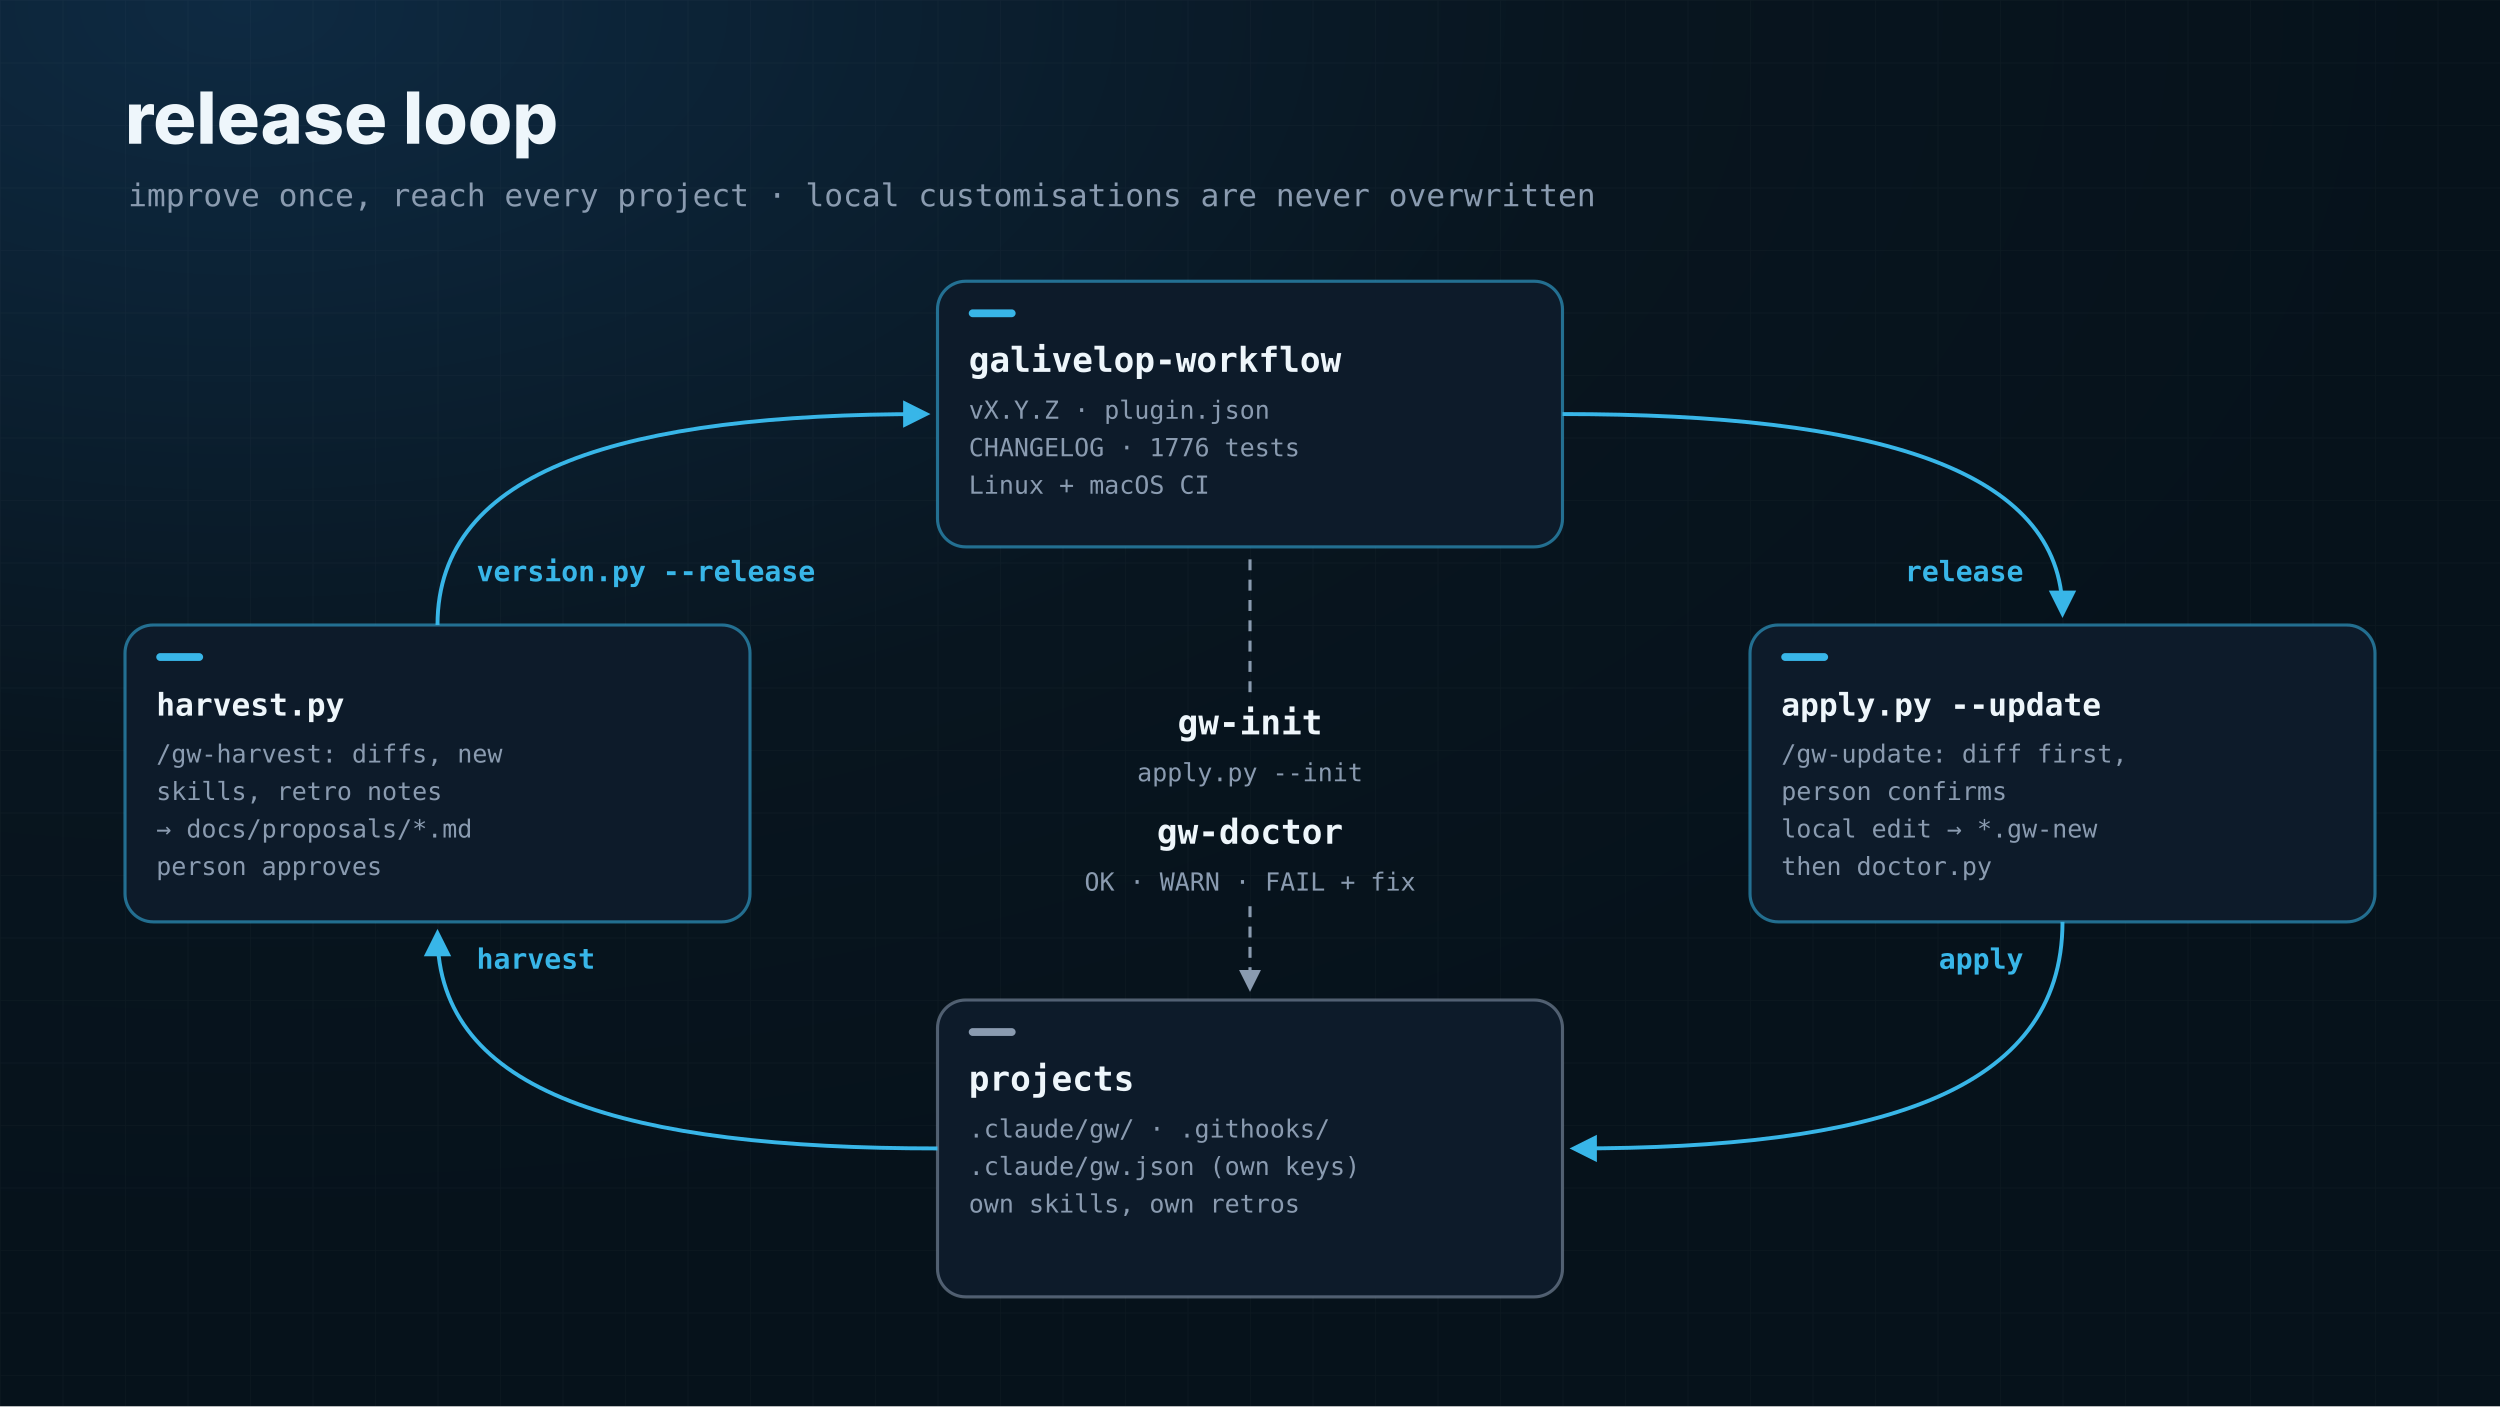
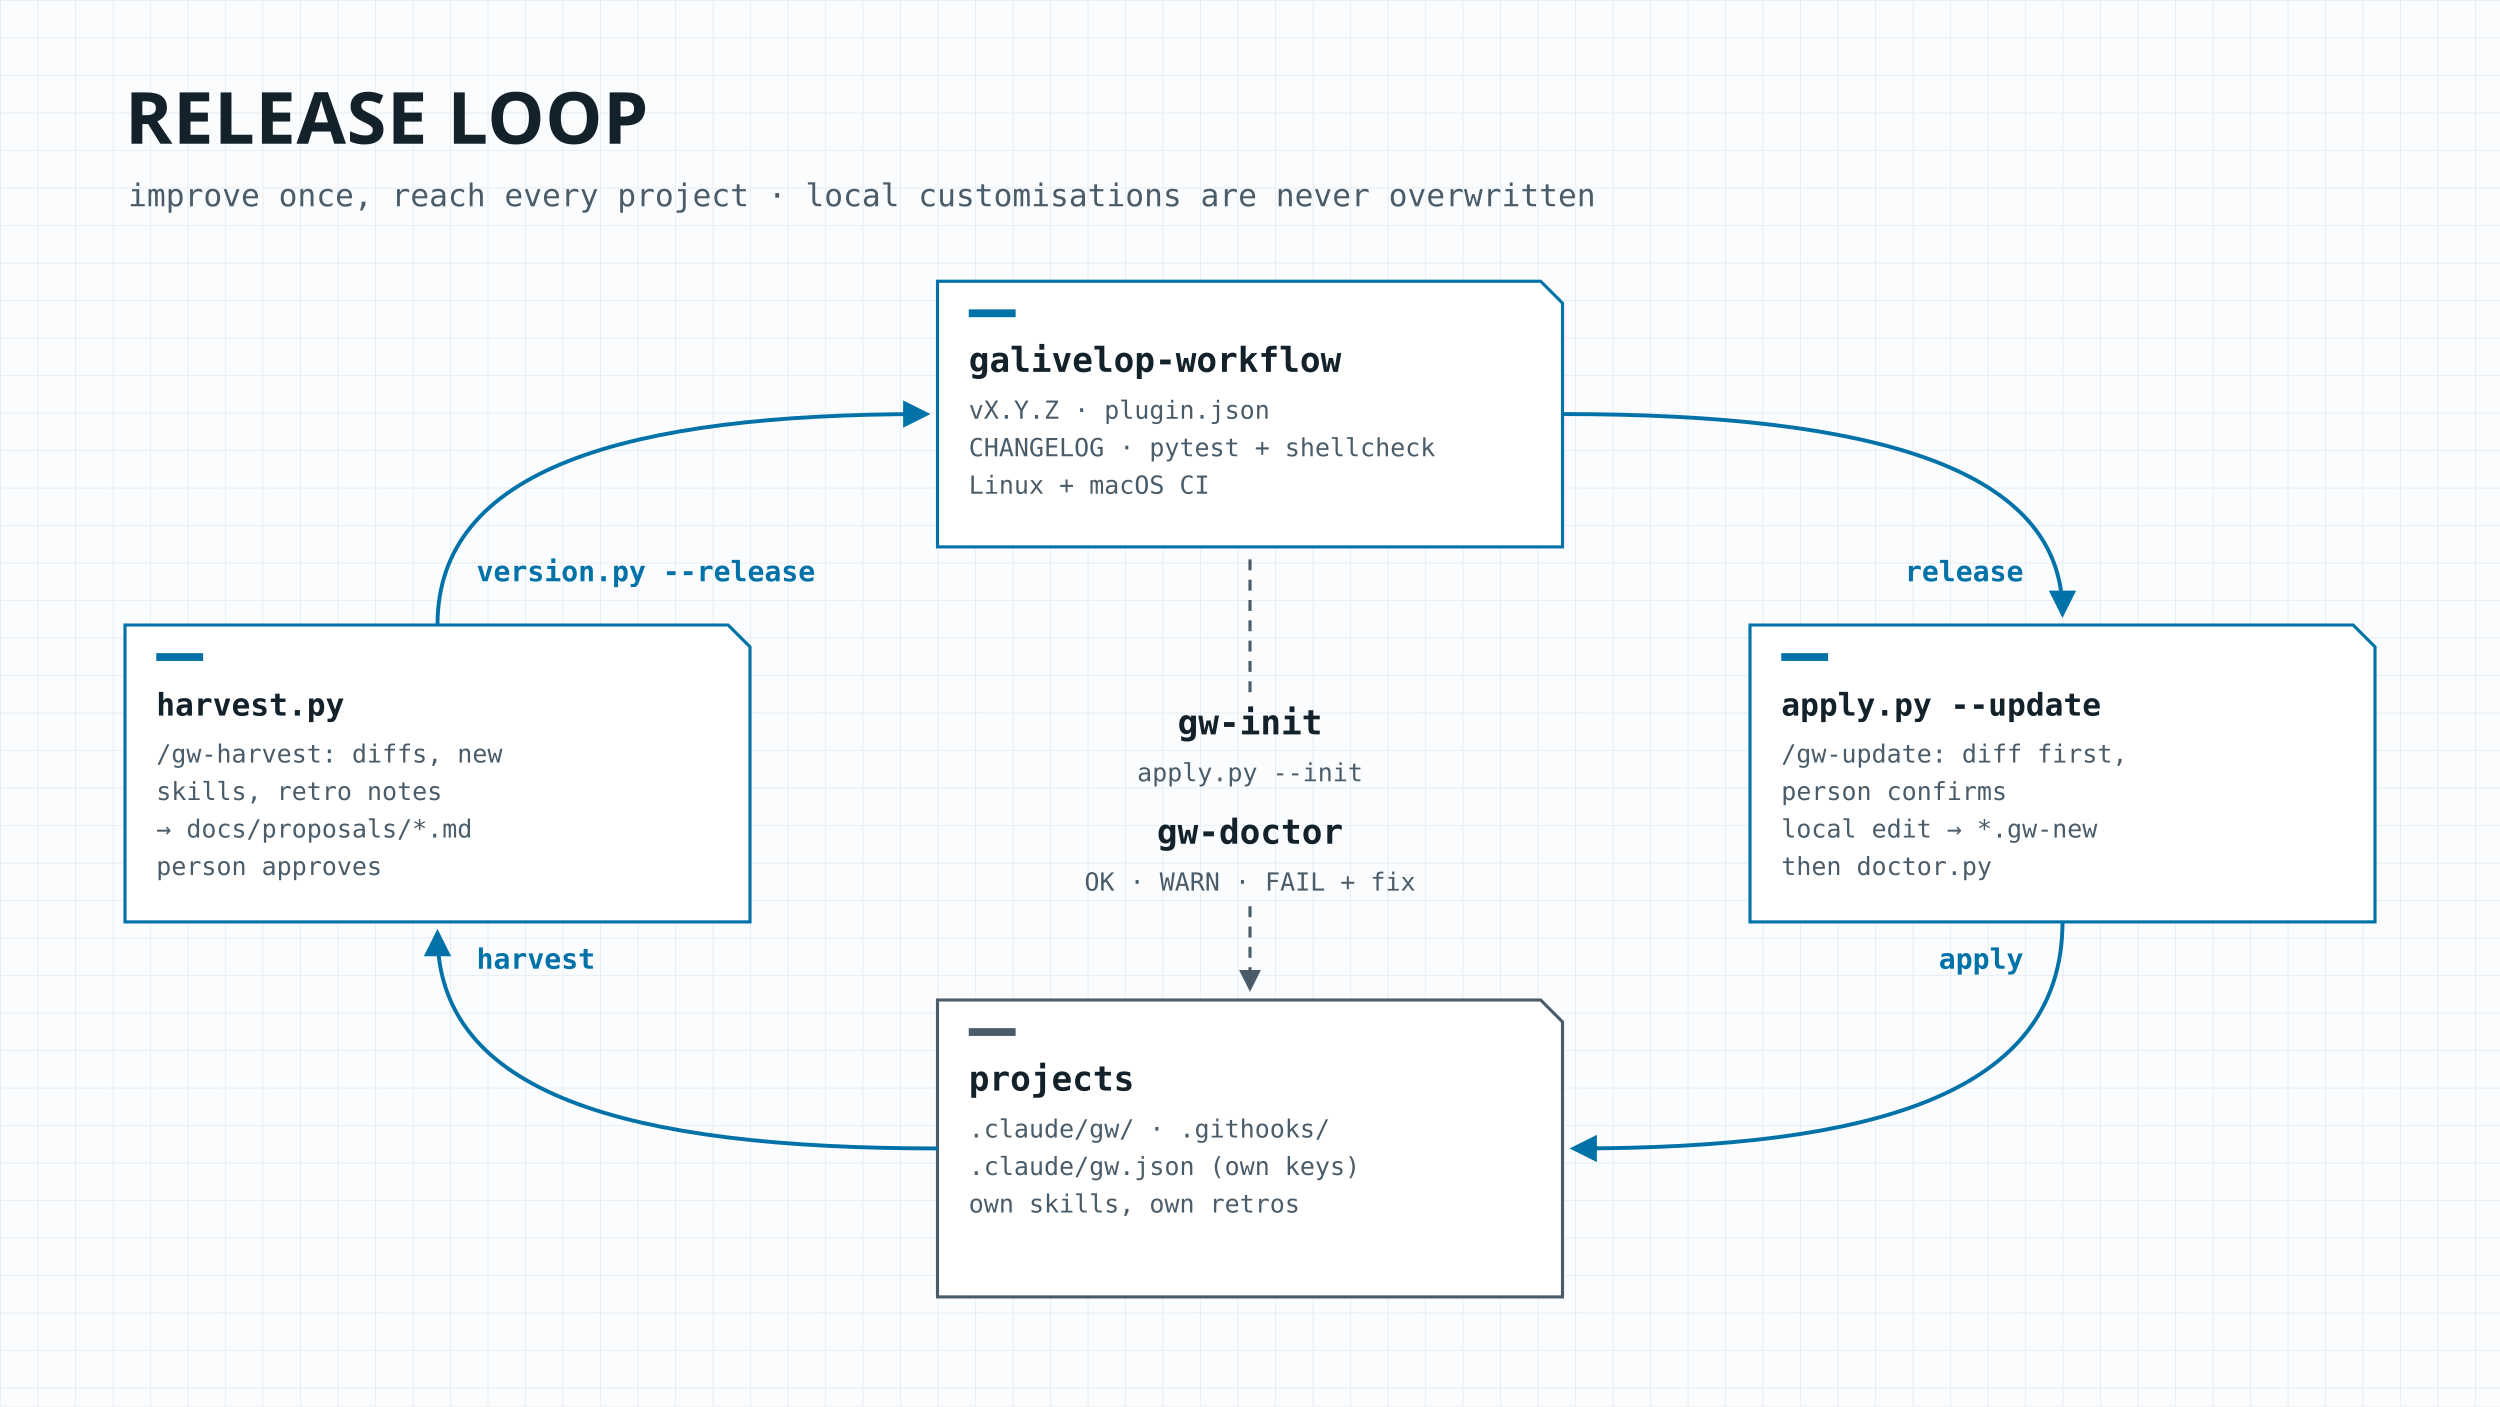
<svg xmlns="http://www.w3.org/2000/svg" width="1600" height="900" viewBox="0 0 1600 900">
  <defs>
-     <radialGradient id="fondo" cx="0.1" cy="0" r="0.9">
-       <stop offset="0" stop-color="#0e2a42" />
-       <stop offset="0.6" stop-color="#08151f" />
-       <stop offset="1" stop-color="#06121b" />
-     </radialGradient>
-     <pattern id="rejilla" width="40" height="40" patternUnits="userSpaceOnUse">
-       <path d="M40 0H0V40" fill="none" stroke="#ffffff" stroke-opacity="0.025" />
+     <pattern id="rejilla" width="24" height="24" patternUnits="userSpaceOnUse">
+       <path d="M24 0H0V24" fill="none" stroke="#e3edf3" stroke-width="1" />
    </pattern>
    <marker id="fa" viewBox="0 0 10 10" refX="8" refY="5" markerWidth="7" markerHeight="7" orient="auto">
-       <path d="M0 0L10 5L0 10z" fill="#38b6e8" />
+       <path d="M0 0L10 5L0 10z" fill="#0072a8" />
    </marker>
    <marker id="fg" viewBox="0 0 10 10" refX="8" refY="5" markerWidth="7" markerHeight="7" orient="auto">
-       <path d="M0 0L10 5L0 10z" fill="#8a9bb0" />
+       <path d="M0 0L10 5L0 10z" fill="#4a5c69" />
    </marker>
    <marker id="fo" viewBox="0 0 10 10" refX="8" refY="5" markerWidth="7" markerHeight="7" orient="auto">
-       <path d="M0 0L10 5L0 10z" fill="#4cc38a" />
+       <path d="M0 0L10 5L0 10z" fill="#1aa6df" />
    </marker>
    <marker id="fk" viewBox="0 0 10 10" refX="8" refY="5" markerWidth="7" markerHeight="7" orient="auto">
-       <path d="M0 0L10 5L0 10z" fill="#f0716a" />
+       <path d="M0 0L10 5L0 10z" fill="#13212b" />
    </marker>
    <marker id="fm" viewBox="0 0 10 10" refX="8" refY="5" markerWidth="7" markerHeight="7" orient="auto">
-       <path d="M0 0L10 5L0 10z" fill="#f2b34a" />
+       <path d="M0 0L10 5L0 10z" fill="#5d7a6a" />
    </marker>
  </defs>
  <style>
-   .t { font-family: Inter, sans-serif; font-weight: 800; }
-   .s { font-family: Inter, sans-serif; font-weight: 600; }
-   .m { font-family: 'DejaVu Sans Mono', monospace; }
+   .t { font-family: 'Big Shoulders Display Variable', 'Big Shoulders Display', sans-serif; font-weight: 800; letter-spacing: 0.01em; }
+   .s { font-family: 'Literata Variable', Literata, serif; font-weight: 600; }
+   .m { font-family: 'JetBrains Mono Variable', 'JetBrains Mono', monospace; }
</style>
-   <rect width="1600" height="900" fill="url(#fondo)" />
+   <rect width="1600" height="900" fill="#fbfcfd" />
  <rect width="1600" height="900" fill="url(#rejilla)" />
-   <text x="80" y="92" class="t" font-size="46" fill="#eef6fb" text-anchor="start">release loop</text>
-   <text x="82" y="132" class="m" font-size="20" fill="#8a9bb0" text-anchor="start">improve once, reach every project · local customisations are never overwritten</text>
-   <rect x="600" y="180" width="400" height="170" rx="18" fill="#0d1b2a" stroke="#38b6e8" stroke-opacity="0.55" stroke-width="2" />
-   <rect x="620" y="198" width="30" height="5" rx="2.5" fill="#38b6e8" />
-   <text x="620" y="238" class="m" font-size="22" fill="#eef6fb" font-weight="bold" text-anchor="start">galivelop-workflow</text>
-   <text x="620" y="268" class="m" font-size="16" fill="#8a9bb0" text-anchor="start">vX.Y.Z · plugin.json</text>
-   <text x="620" y="292" class="m" font-size="16" fill="#8a9bb0" text-anchor="start">CHANGELOG · 1776 tests</text>
-   <text x="620" y="316" class="m" font-size="16" fill="#8a9bb0" text-anchor="start">Linux + macOS CI</text>
-   <rect x="1120" y="400" width="400" height="190" rx="18" fill="#0d1b2a" stroke="#38b6e8" stroke-opacity="0.55" stroke-width="2" />
-   <rect x="1140" y="418" width="30" height="5" rx="2.5" fill="#38b6e8" />
-   <text x="1140" y="458" class="m" font-size="20" fill="#eef6fb" font-weight="bold" text-anchor="start">apply.py --update</text>
-   <text x="1140" y="488" class="m" font-size="16" fill="#8a9bb0" text-anchor="start">/gw-update: diff first,</text>
-   <text x="1140" y="512" class="m" font-size="16" fill="#8a9bb0" text-anchor="start">person confirms</text>
-   <text x="1140" y="536" class="m" font-size="16" fill="#8a9bb0" text-anchor="start">local edit → *.gw-new</text>
-   <text x="1140" y="560" class="m" font-size="16" fill="#8a9bb0" text-anchor="start">then doctor.py</text>
-   <rect x="600" y="640" width="400" height="190" rx="18" fill="#0d1b2a" stroke="#8a9bb0" stroke-opacity="0.55" stroke-width="2" />
-   <rect x="620" y="658" width="30" height="5" rx="2.5" fill="#8a9bb0" />
-   <text x="620" y="698" class="m" font-size="22" fill="#eef6fb" font-weight="bold" text-anchor="start">projects</text>
-   <text x="620" y="728" class="m" font-size="16" fill="#8a9bb0" text-anchor="start">.claude/gw/ · .githooks/</text>
-   <text x="620" y="752" class="m" font-size="16" fill="#8a9bb0" text-anchor="start">.claude/gw.json (own keys)</text>
-   <text x="620" y="776" class="m" font-size="16" fill="#8a9bb0" text-anchor="start">own skills, own retros</text>
-   <rect x="80" y="400" width="400" height="190" rx="18" fill="#0d1b2a" stroke="#38b6e8" stroke-opacity="0.55" stroke-width="2" />
-   <rect x="100" y="418" width="30" height="5" rx="2.5" fill="#38b6e8" />
-   <text x="100" y="458" class="m" font-size="20" fill="#eef6fb" font-weight="bold" text-anchor="start">harvest.py</text>
-   <text x="100" y="488" class="m" font-size="16" fill="#8a9bb0" text-anchor="start">/gw-harvest: diffs, new</text>
-   <text x="100" y="512" class="m" font-size="16" fill="#8a9bb0" text-anchor="start">skills, retro notes</text>
-   <text x="100" y="536" class="m" font-size="16" fill="#8a9bb0" text-anchor="start">→ docs/proposals/*.md</text>
-   <text x="100" y="560" class="m" font-size="16" fill="#8a9bb0" text-anchor="start">person approves</text>
-   <path d="M1000 265C1200 265 1320 300 1320 392" fill="none" stroke="#38b6e8" stroke-width="2.5" marker-end="url(#fa)" />
-   <path d="M1320 590C1320 700 1200 735 1008 735" fill="none" stroke="#38b6e8" stroke-width="2.5" marker-end="url(#fa)" />
-   <path d="M600 735C400 735 280 700 280 598" fill="none" stroke="#38b6e8" stroke-width="2.5" marker-end="url(#fa)" />
-   <path d="M280 400C280 300 400 265 592 265" fill="none" stroke="#38b6e8" stroke-width="2.5" marker-end="url(#fa)" />
-   <text x="1295" y="372" class="m" font-size="18" fill="#38b6e8" font-weight="bold" text-anchor="end">release</text>
-   <text x="1295" y="620" class="m" font-size="18" fill="#38b6e8" font-weight="bold" text-anchor="end">apply</text>
-   <text x="305" y="620" class="m" font-size="18" fill="#38b6e8" font-weight="bold" text-anchor="start">harvest</text>
-   <text x="305" y="372" class="m" font-size="18" fill="#38b6e8" font-weight="bold" text-anchor="start">version.py --release</text>
-   <text x="800" y="470" class="m" font-size="22" fill="#eef6fb" font-weight="bold" text-anchor="middle">gw-init</text>
-   <text x="800" y="500" class="m" font-size="16" fill="#8a9bb0" text-anchor="middle">apply.py --init</text>
-   <text x="800" y="540" class="m" font-size="22" fill="#eef6fb" font-weight="bold" text-anchor="middle">gw-doctor</text>
-   <text x="800" y="570" class="m" font-size="16" fill="#8a9bb0" text-anchor="middle">OK · WARN · FAIL + fix</text>
-   <path d="M800 580V632" fill="none" stroke="#8a9bb0" stroke-width="2" stroke-dasharray="7 6" marker-end="url(#fg)" />
-   <path d="M800 358V448" stroke="#8a9bb0" stroke-width="2" stroke-dasharray="7 6" />
+   <text x="80" y="92" class="t" font-size="46" fill="#13212b" text-anchor="start">RELEASE LOOP</text>
+   <text x="82" y="132" class="m" font-size="20" fill="#4a5c69" text-anchor="start">improve once, reach every project · local customisations are never overwritten</text>
+   <path d="M600 180H986L1000 194V350H600Z" fill="#ffffff" stroke="#0072a8" stroke-width="2" />
+   <path d="M620 198H650V203H620Z" fill="#0072a8" />
+   <text x="620" y="238" class="m" font-size="22" fill="#13212b" font-weight="bold" text-anchor="start">galivelop-workflow</text>
+   <text x="620" y="268" class="m" font-size="16" fill="#4a5c69" text-anchor="start">vX.Y.Z · plugin.json</text>
+   <text x="620" y="292" class="m" font-size="16" fill="#4a5c69" text-anchor="start">CHANGELOG · pytest + shellcheck</text>
+   <text x="620" y="316" class="m" font-size="16" fill="#4a5c69" text-anchor="start">Linux + macOS CI</text>
+   <path d="M1120 400H1506L1520 414V590H1120Z" fill="#ffffff" stroke="#0072a8" stroke-width="2" />
+   <path d="M1140 418H1170V423H1140Z" fill="#0072a8" />
+   <text x="1140" y="458" class="m" font-size="20" fill="#13212b" font-weight="bold" text-anchor="start">apply.py --update</text>
+   <text x="1140" y="488" class="m" font-size="16" fill="#4a5c69" text-anchor="start">/gw-update: diff first,</text>
+   <text x="1140" y="512" class="m" font-size="16" fill="#4a5c69" text-anchor="start">person confirms</text>
+   <text x="1140" y="536" class="m" font-size="16" fill="#4a5c69" text-anchor="start">local edit → *.gw-new</text>
+   <text x="1140" y="560" class="m" font-size="16" fill="#4a5c69" text-anchor="start">then doctor.py</text>
+   <path d="M600 640H986L1000 654V830H600Z" fill="#ffffff" stroke="#4a5c69" stroke-width="2" />
+   <path d="M620 658H650V663H620Z" fill="#4a5c69" />
+   <text x="620" y="698" class="m" font-size="22" fill="#13212b" font-weight="bold" text-anchor="start">projects</text>
+   <text x="620" y="728" class="m" font-size="16" fill="#4a5c69" text-anchor="start">.claude/gw/ · .githooks/</text>
+   <text x="620" y="752" class="m" font-size="16" fill="#4a5c69" text-anchor="start">.claude/gw.json (own keys)</text>
+   <text x="620" y="776" class="m" font-size="16" fill="#4a5c69" text-anchor="start">own skills, own retros</text>
+   <path d="M80 400H466L480 414V590H80Z" fill="#ffffff" stroke="#0072a8" stroke-width="2" />
+   <path d="M100 418H130V423H100Z" fill="#0072a8" />
+   <text x="100" y="458" class="m" font-size="20" fill="#13212b" font-weight="bold" text-anchor="start">harvest.py</text>
+   <text x="100" y="488" class="m" font-size="16" fill="#4a5c69" text-anchor="start">/gw-harvest: diffs, new</text>
+   <text x="100" y="512" class="m" font-size="16" fill="#4a5c69" text-anchor="start">skills, retro notes</text>
+   <text x="100" y="536" class="m" font-size="16" fill="#4a5c69" text-anchor="start">→ docs/proposals/*.md</text>
+   <text x="100" y="560" class="m" font-size="16" fill="#4a5c69" text-anchor="start">person approves</text>
+   <path d="M1000 265C1200 265 1320 300 1320 392" fill="none" stroke="#0072a8" stroke-width="2.5" marker-end="url(#fa)" />
+   <path d="M1320 590C1320 700 1200 735 1008 735" fill="none" stroke="#0072a8" stroke-width="2.5" marker-end="url(#fa)" />
+   <path d="M600 735C400 735 280 700 280 598" fill="none" stroke="#0072a8" stroke-width="2.5" marker-end="url(#fa)" />
+   <path d="M280 400C280 300 400 265 592 265" fill="none" stroke="#0072a8" stroke-width="2.5" marker-end="url(#fa)" />
+   <text x="1295" y="372" class="m" font-size="18" fill="#0072a8" font-weight="bold" text-anchor="end">release</text>
+   <text x="1295" y="620" class="m" font-size="18" fill="#0072a8" font-weight="bold" text-anchor="end">apply</text>
+   <text x="305" y="620" class="m" font-size="18" fill="#0072a8" font-weight="bold" text-anchor="start">harvest</text>
+   <text x="305" y="372" class="m" font-size="18" fill="#0072a8" font-weight="bold" text-anchor="start">version.py --release</text>
+   <text x="800" y="470" class="m" font-size="22" fill="#13212b" font-weight="bold" text-anchor="middle">gw-init</text>
+   <text x="800" y="500" class="m" font-size="16" fill="#4a5c69" text-anchor="middle">apply.py --init</text>
+   <text x="800" y="540" class="m" font-size="22" fill="#13212b" font-weight="bold" text-anchor="middle">gw-doctor</text>
+   <text x="800" y="570" class="m" font-size="16" fill="#4a5c69" text-anchor="middle">OK · WARN · FAIL + fix</text>
+   <path d="M800 580V632" fill="none" stroke="#4a5c69" stroke-width="2" stroke-dasharray="7 6" marker-end="url(#fg)" />
+   <path d="M800 358V448" stroke="#4a5c69" stroke-width="2" stroke-dasharray="7 6" />
</svg>
